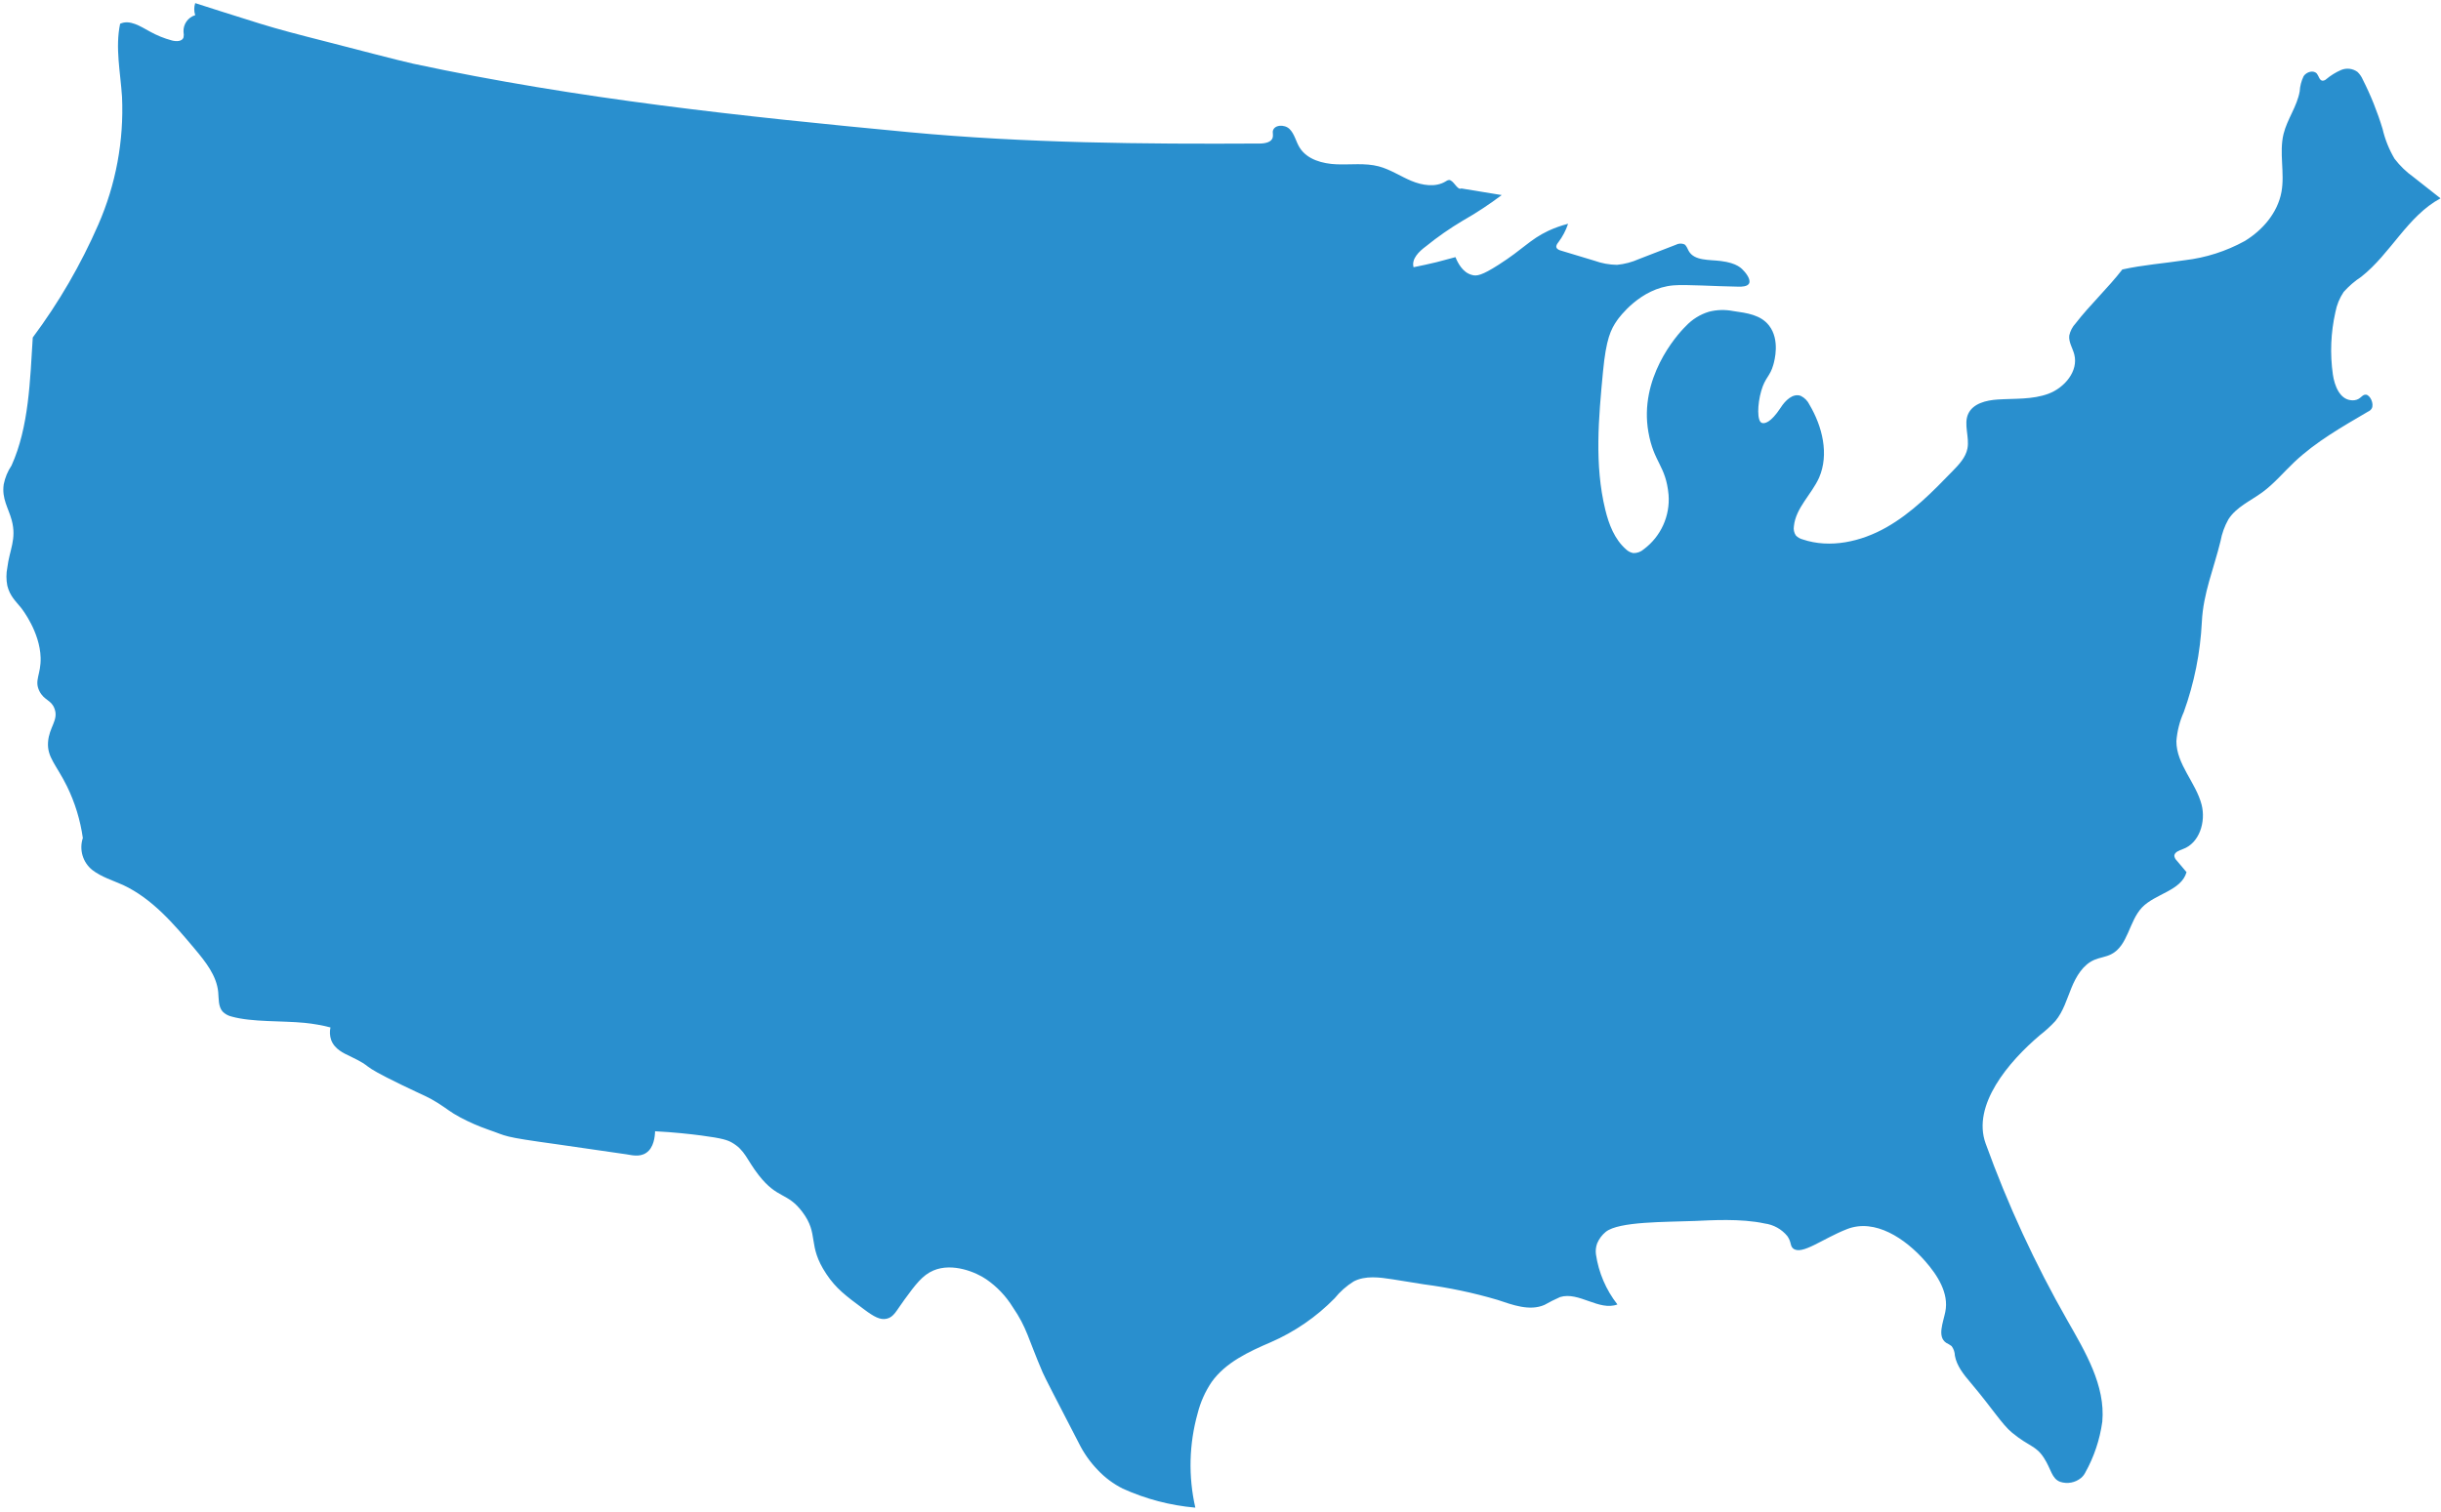
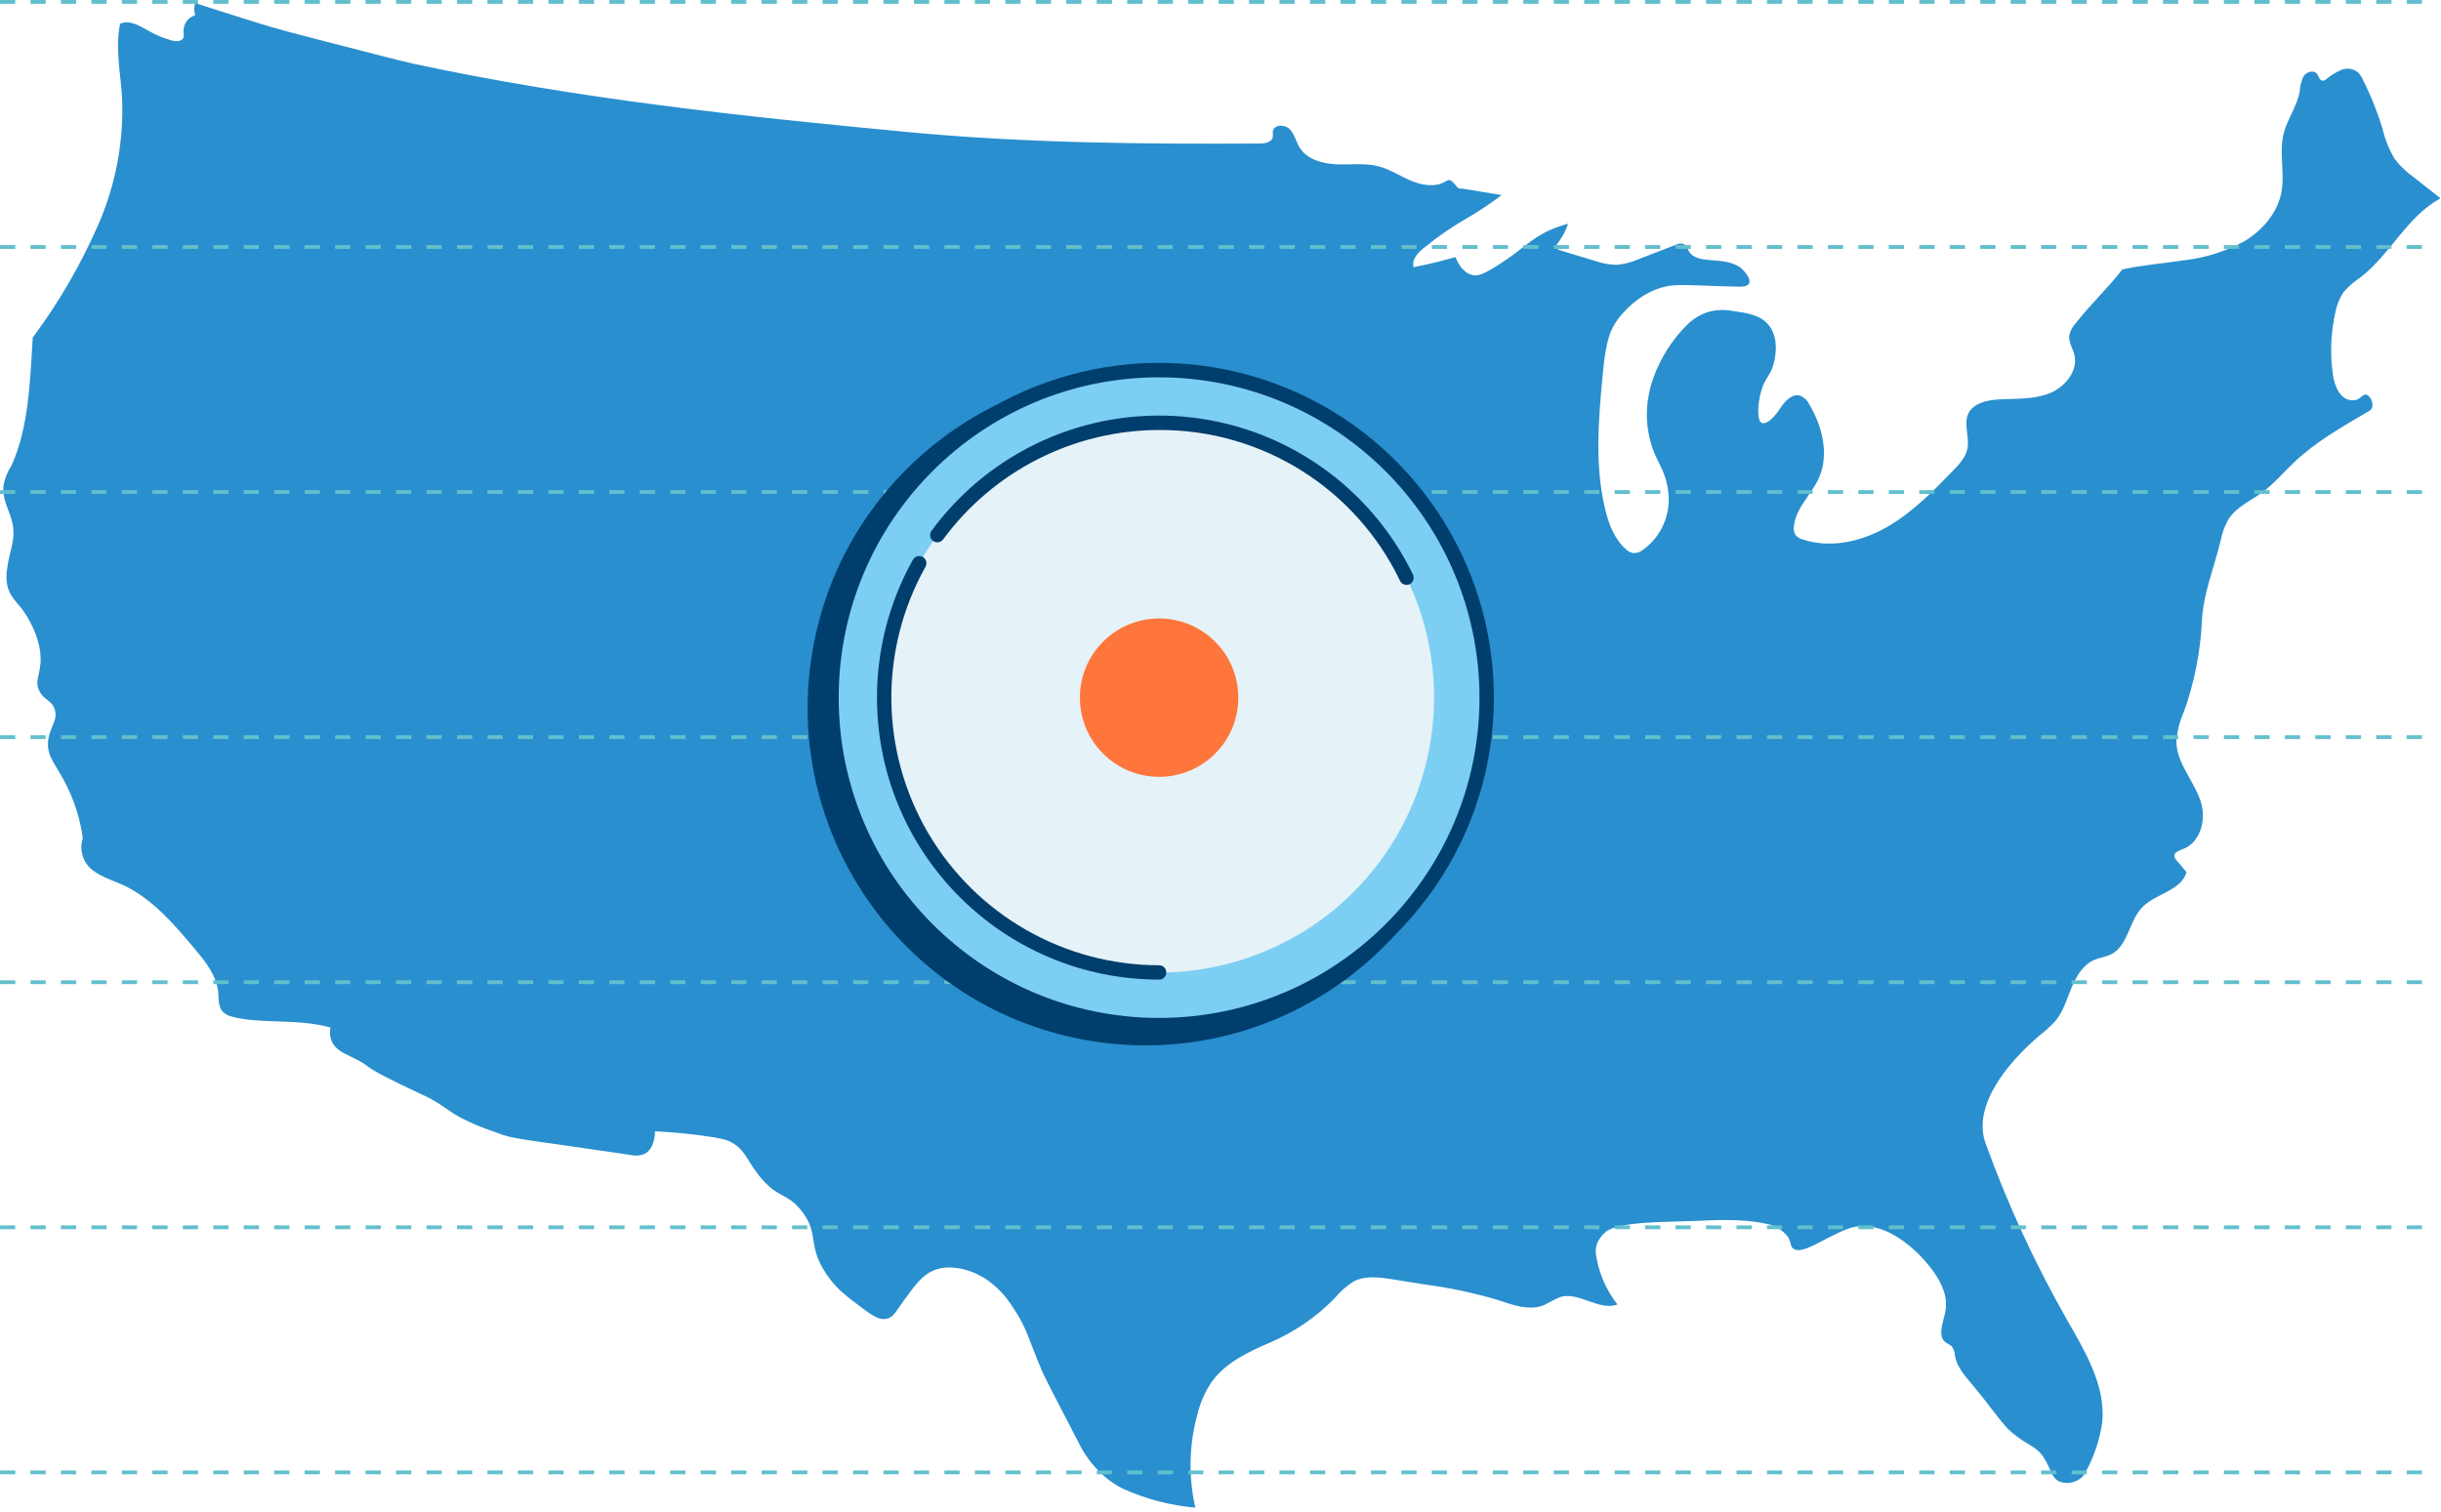
<svg xmlns="http://www.w3.org/2000/svg" width="641" height="397" fill="none">
  <path d="M68.281 6.209c-1.709-.53-5.827-1.815-10.277-3.232L51.262.818a5.073 5.073 0 0 0 0 3.166 4.344 4.344 0 0 0-3.072 4.41c.099.48.099.976 0 1.457-.384 1.086-1.934 1.072-3.046.781a25.525 25.525 0 0 1-5.88-2.397c-2.411-1.324-5.219-3.179-7.722-1.987-1.324 6.291.093 12.794.503 19.217a75.357 75.357 0 0 1-6.224 33.521A150.044 150.044 0 0 1 8.603 88.653c-.701 11.085-.993 23.508-5.575 33.626a13.593 13.593 0 0 0-2.053 4.967c-.543 3.774 1.232 6.171 2.106 9.416 1.324 4.954-.583 7.735-1.153 12.41a12.17 12.17 0 0 0 0 4.794c.676 2.729 2.239 4.093 3.616 5.801.384.49 4.914 6.37 5.125 13.059.133 4.45-1.748 5.933-.33 8.794 1.244 2.503 3.125 2.278 3.973 4.622 1.139 3.006-1.417 4.794-1.696 8.794-.278 4 2.172 5.92 4.967 11.588a45.315 45.315 0 0 1 4.172 13.602 7.668 7.668 0 0 0 2.463 8.384c2.397 1.854 5.377 2.741 8.132 3.973 7.655 3.589 13.35 10.277 18.78 16.753 2.821 3.364 5.761 7.02 6.172 11.377.159 1.775 0 3.775 1.152 5.099a4.883 4.883 0 0 0 2.41 1.324c5.377 1.497 13.244 1.06 19.138 1.643 2.288.227 4.555.63 6.78 1.205a6.105 6.105 0 0 0 .173 3.258c.874 2.463 3.39 3.563 4.967 4.304 7.032 3.391 1.218 1.523 13.403 7.457 6.33 3.072 6.913 3.099 9.601 4.794 2.689 1.695 3.205 2.357 5.934 3.814a52.545 52.545 0 0 0 7.363 3.218c5.298 1.802 2.954 1.762 18.198 3.868l18.051 2.609c1.219.172 3.417.821 5.179-.358 2.053-1.324 2.331-4.331 2.37-5.695 5.06.265 9.205.729 12.145 1.113 5.642.741 6.887 1.232 7.947 1.814 3.589 2.013 3.973 4.596 7.125 8.609 4.953 6.344 7.469 4.397 11.416 9.602 4.569 6.026 1.205 8.648 6.344 16.356 2.53 3.801 5.02 5.669 9.88 9.271 2.649 1.987 4.278 2.861 5.96 2.477 1.881-.411 2.543-2.119 4.635-4.967 2.901-3.973 4.768-6.489 7.655-7.708 5.02-2.132 11.245.49 13.907 2.344a24.482 24.482 0 0 1 6.913 7.284c3.735 5.457 3.973 8.106 7.84 17.125.53 1.258 3.523 7.019 9.483 18.542a27.812 27.812 0 0 0 5.033 7.151 23.483 23.483 0 0 0 6.516 4.848 58.479 58.479 0 0 0 19.071 5.006 50.326 50.326 0 0 1 .61-24.78 26.088 26.088 0 0 1 3.681-8.237c3.669-5.126 9.722-7.947 15.496-10.423a53.204 53.204 0 0 0 16.793-11.549 20.178 20.178 0 0 1 5.007-4.437c3.072-1.589 6.767-1.086 10.184-.556l8.251 1.324a125.642 125.642 0 0 1 19.323 4.079c3.973 1.325 8.437 3.02 12.33 1.325a46.039 46.039 0 0 1 4.119-2.066c4.927-1.51 10.198 3.748 15.046 1.947a27.888 27.888 0 0 1-5.642-13.178 6.04 6.04 0 0 1 .317-2.861 7.81 7.81 0 0 1 2.265-3.033c3.444-2.768 15.774-2.556 23.402-2.861 4.08-.172 12.079-.702 18.317.663a9.267 9.267 0 0 1 5.96 3.311c1.112 1.576.688 2.542 1.509 3.244 2.278 1.894 7.695-2.556 14.185-5.085 7.337-2.861 15.283 2.49 20.488 8.41 3.272 3.721 6.304 8.463 5.298 13.336-.57 2.861-2.185 6.53.252 8.145a9.48 9.48 0 0 1 1.403.848c.541.725.842 1.6.861 2.503.49 2.742 2.358 5.02 4.159 7.139 5.854 6.94 8.171 10.886 10.873 13.111 4.622 3.788 6.212 3.311 8.357 6.622 1.947 2.993 1.987 5.444 4.305 6.291a5.797 5.797 0 0 0 5.469-1.059 4.522 4.522 0 0 0 1.047-1.325 38.073 38.073 0 0 0 4.503-13.442c.847-9.496-4.464-18.317-9.179-26.594a298.188 298.188 0 0 1-21.455-46.46c-3.655-10.092 6.053-21.509 14.237-28.449a33.175 33.175 0 0 0 4.08-3.734c2.079-2.503 2.993-5.722 4.224-8.728 1.232-3.007 3.033-6.066 6.013-7.337 1.431-.61 3.02-.755 4.397-1.457 4.464-2.238 4.675-8.688 8.119-12.304 3.443-3.616 10.317-4.384 11.681-9.271l-2.582-3.059a2.17 2.17 0 0 1-.623-1.192c0-1.02 1.324-1.457 2.225-1.801 4.371-1.55 6.092-7.178 4.94-11.668-1.51-5.841-6.622-10.595-6.622-16.674.202-2.65.861-5.244 1.947-7.669a81.82 81.82 0 0 0 4.741-23.693c.358-7.496 3.139-13.946 4.901-21.191a18.371 18.371 0 0 1 2.066-5.721c2.052-3.232 5.814-4.847 8.913-7.112 3.099-2.265 5.615-5.298 8.41-7.947 5.695-5.377 12.582-9.27 19.349-13.244.41-.168.755-.466.98-.847.636-1.232-.41-3.47-1.496-3.603-1.086-.132-1.325 1.232-3.033 1.457-.304.035-.61.035-.914 0-2.967-.278-4.331-3.788-4.768-6.728a45.384 45.384 0 0 1 .662-16.422 14.205 14.205 0 0 1 2.172-5.298 23.515 23.515 0 0 1 4.609-3.973c7.722-6.066 12.172-15.972 20.82-20.608l-7.046-5.549a23.395 23.395 0 0 1-5.033-4.86 27.713 27.713 0 0 1-3.138-7.841 79.795 79.795 0 0 0-5.192-12.94 6.053 6.053 0 0 0-1.404-2.026 4.425 4.425 0 0 0-4.318-.49 16.092 16.092 0 0 0-3.867 2.397 1.455 1.455 0 0 1-.993.41c-.808-.079-.954-1.178-1.444-1.813-.861-1.087-2.754-.53-3.509.622a10.44 10.44 0 0 0-1.033 3.973c-.689 3.973-3.285 7.31-4.238 11.191-1.219 4.967.37 10.251-.557 15.27-1.006 5.444-4.94 10.026-9.668 12.887a43.016 43.016 0 0 1-15.707 5.02c-5.47.834-11.006 1.231-16.41 2.437-3.708 4.807-8.568 9.363-12.277 14.17a6.778 6.778 0 0 0-1.655 3.166c-.212 1.735.9 3.324 1.324 5.006 1.113 4.37-2.569 8.715-6.781 10.291-4.211 1.576-8.873 1.231-13.363 1.523-2.993.199-6.437 1.02-7.708 3.748s.371 6.105-.212 9.112c-.45 2.344-2.198 4.198-3.867 5.907-5.298 5.483-10.754 11.032-17.403 14.806-6.648 3.775-14.793 5.616-22.025 3.166a3.72 3.72 0 0 1-1.774-1.047 3.35 3.35 0 0 1-.504-2.397c.477-4.821 4.636-8.357 6.622-12.78 2.649-6.119.875-13.39-2.529-19.151a4.957 4.957 0 0 0-2.278-2.318c-2.079-.781-4.106 1.232-5.298 3.113-2.649 4.039-4.264 4.238-4.953 3.973-1.245-.45-1.179-4.795-.133-8.41 1.047-3.616 2.305-3.735 3.179-6.887.291-1.046 1.801-6.49-1.139-10.277-2.185-2.782-5.682-3.272-9.443-3.801a14.395 14.395 0 0 0-6.291.172 13.698 13.698 0 0 0-6.119 3.8c-2.648 2.57-12.303 13.801-9.827 27.813 1.418 8.092 4.57 8.715 5.298 16.449a16.29 16.29 0 0 1-6.516 14.344 3.976 3.976 0 0 1-2.755 1.006 3.77 3.77 0 0 1-1.92-1.006c-3.007-2.649-4.49-6.543-5.43-10.41-2.874-11.801-1.748-24.157-.596-36.25.821-8.594 2.039-11.084 3.721-13.495.477-.675 6.053-8.436 14.767-9.165 3.431-.278 10.741.252 17.218.345.662 0 2.198 0 2.648-.835.57-1.072-.993-2.9-1.178-3.099-.755-.86-1.894-2.264-6.238-2.808-3.06-.384-6.953 0-8.437-2.648-.344-.61-.529-1.325-1.125-1.735a2.652 2.652 0 0 0-2.278.132l-9.655 3.735a18.458 18.458 0 0 1-5.775 1.523c-2.019-.032-4.02-.399-5.92-1.086l-8.781-2.649c-.49-.145-1.059-.37-1.205-.874-.145-.503.345-1.112.517-1.324a16.896 16.896 0 0 0 2.556-4.86 30.687 30.687 0 0 0-5.165 1.84c-4.874 2.291-6.622 4.82-13.099 8.94-4.37 2.794-5.774 3.06-7.045 2.649-2.437-.65-3.722-3.298-4.265-4.662-1.616.432-3.271.874-4.966 1.324-2.053.49-4.08.94-6.04 1.325-.596-2.186 1.417-4.133 3.245-5.484a81.703 81.703 0 0 1 9.668-6.74 94.673 94.673 0 0 0 10.238-6.729l-10.595-1.735c-1.073.583-2.053-2.264-3.272-2.225-.303.05-.59.172-.834.358-2.649 1.642-6.159 1.073-9.046-.133-2.887-1.205-5.549-3.02-8.582-3.814-3.576-.927-7.337-.384-11.032-.53-3.695-.145-7.735-1.244-9.695-4.37-.993-1.59-1.324-3.563-2.649-4.887-1.324-1.325-4.211-1.179-4.423.675 0 .477.106.98 0 1.457-.238 1.325-2 1.656-3.377 1.669-30.726.172-61.492-.106-92.086-2.98-43.983-4.159-86.96-8.714-130.162-17.972-3.695-.795-16.86-4.265-22.197-5.629-8.887-2.265-12.98-3.337-18.118-4.913z" fill="#298FCE" />
+   <path stroke="#62bfcd" stroke-dasharray="4, 4" d="M0 .5h640M0 64.876h640M0 129.252h640M0 193.628h640M0 258.005h640M0 322.381h640M0 386.757h640" />
+   <g transform="translate(199.003 83.278)">
+     <path d="M189.242 116.857c7.845-48.326-24.972-93.861-73.298-101.706C67.618 7.307 22.082 40.124 14.238 88.45 6.393 136.776 39.21 182.31 87.537 190.156c48.326 7.844 93.861-24.973 101.705-73.299z" fill="#003e6d" />
+     <path d="M191.033 107.04c3.918-47.349-31.29-88.908-78.638-92.826-47.348-3.917-88.908 31.29-92.825 78.639-3.918 47.348 31.29 88.908 78.638 92.825 47.348 3.918 88.908-31.29 92.825-78.638z" fill="#7dcef3" />
+     <path d="M105.371 187.873A87.92 87.92 0 0 1 43.21 37.786a87.916 87.916 0 0 1 150.078 62.183 88.018 88.018 0 0 1-87.917 87.904zm0-172.037a84.134 84.134 0 1 0 84.134 84.133 84.224 84.224 0 0 0-84.134-84.133z" fill="#003e6d" />
+     <path d="M133.002 166.673c36.835-15.258 54.327-57.488 39.07-94.323-15.258-36.835-57.488-54.328-94.323-39.07-36.836 15.258-54.328 57.488-39.07 94.323 15.258 36.836 57.487 54.328 94.323 39.07z" fill="#e5f2f8" />
+     <circle cx="105.376" cy="99.976" r="20.8" fill="#ff763c" />
+     <path d="M170.353 70.374a1.879 1.879 0 0 1-1.702-1.072 69.836 69.836 0 0 0-63.277-39.633A70.617 70.617 0 0 0 48.63 58.445a1.895 1.895 0 0 1-3.052-2.245 74.108 74.108 0 0 1 126.465 11.45 1.9 1.9 0 0 1-.789 2.481c-.279.157-.594.24-.914.243zM105.374 174.04a74.115 74.115 0 0 1-74.078-73.36 74.107 74.107 0 0 1 9.427-36.927 1.894 1.894 0 1 1 3.303 1.854 70.312 70.312 0 0 0 61.348 104.662 1.895 1.895 0 0 1 1.891 1.892 1.89 1.89 0 0 1-1.891 1.891z" fill="#003e6d" />
+   </g>
</svg>
